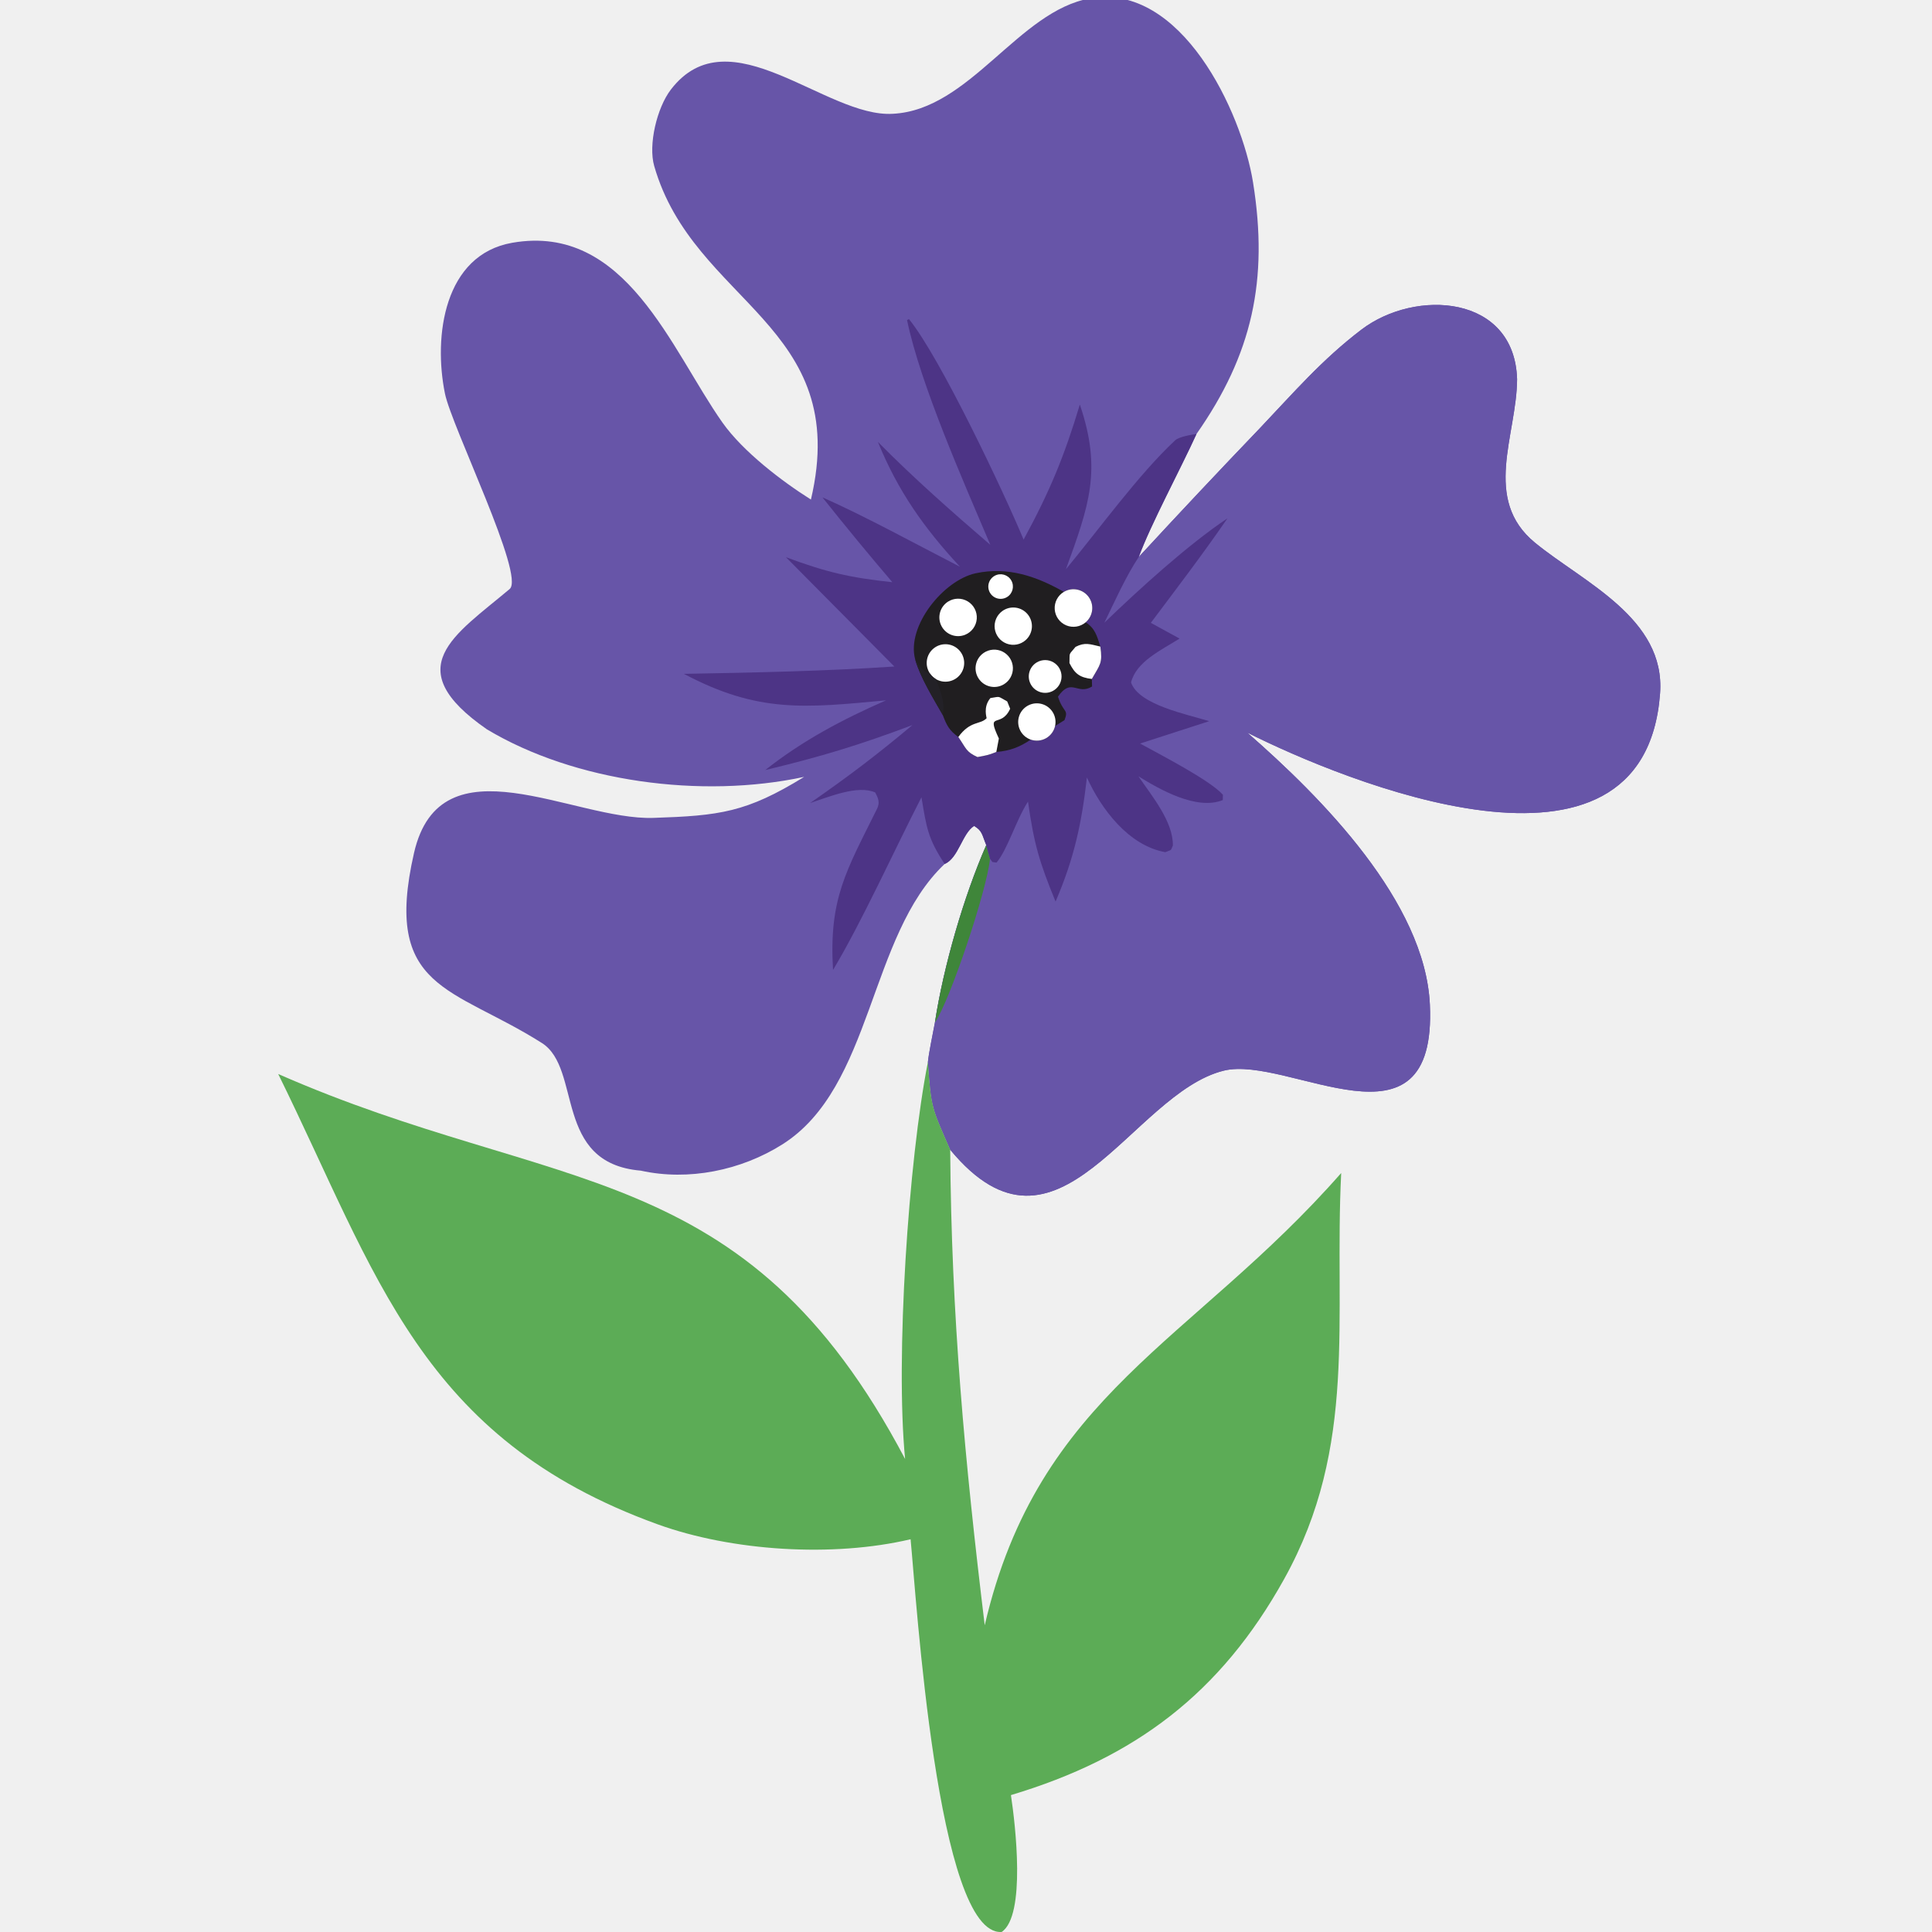
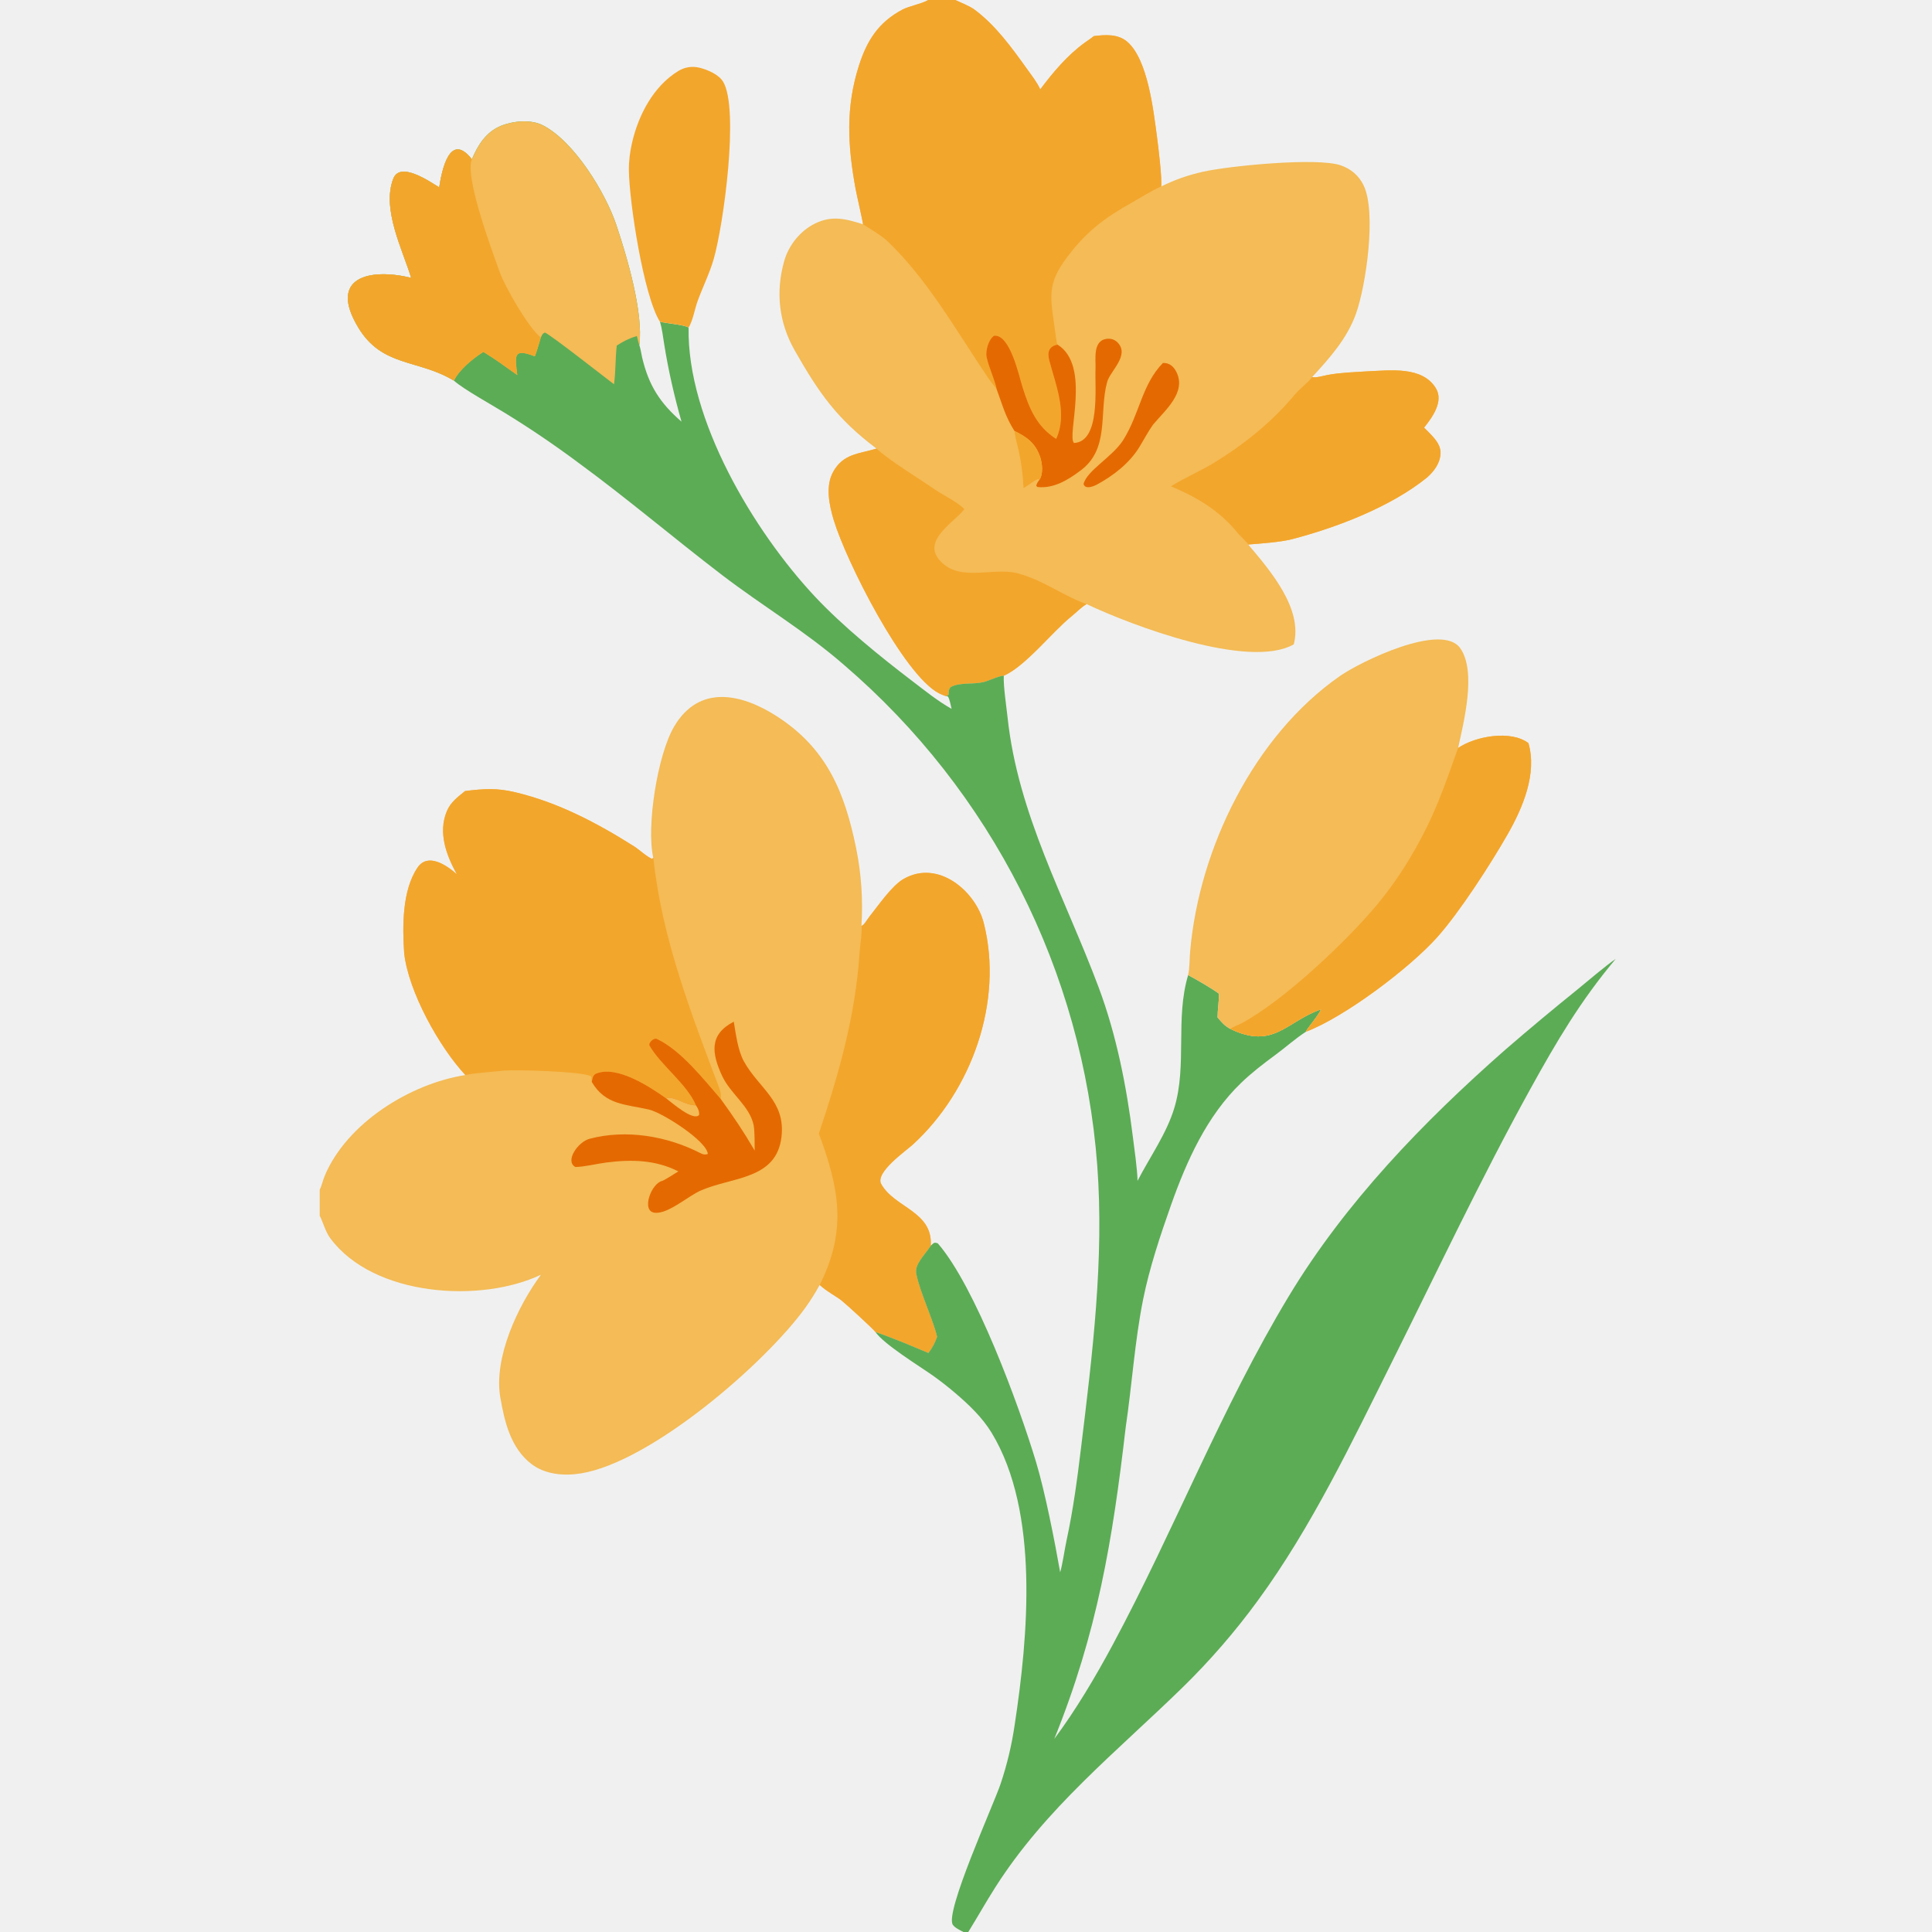
<svg xmlns="http://www.w3.org/2000/svg" width="250" height="250" viewBox="0 0 250 250" fill="none">
-   <g clip-path="url(#clip0_114_162)">
-     <path d="M104.934 64.642C110.264 41.964 89.761 39.298 84.653 21.478C83.868 18.741 84.998 13.954 86.809 11.592C94.386 1.71 106.872 15.261 115.533 14.724C125.526 14.232 131.788 1.388 141.095 -0.214C152.822 -2.232 160.668 14.414 162.143 23.609C164.17 36.242 162.027 45.882 154.826 56.157C152.771 60.672 148.908 67.846 147.355 72.071C152.538 66.454 157.774 60.886 163.064 55.369C167.389 50.815 171.047 46.55 176.168 42.651C183.154 37.333 195.979 38.12 196.311 49.064C196.278 56.307 191.755 64.595 198.632 70.23C204.865 75.338 215.536 79.985 214.814 89.722C212.772 117.241 173.702 100.977 161.401 94.805C170.988 103.164 184.411 116.704 185.026 129.993C185.968 150.349 166.721 136.496 158.371 138.538C146.364 141.475 136.938 165.679 122.956 148.776C120.603 143.355 120.49 143.513 120.072 137.418C120.185 136.233 120.746 133.587 120.98 132.31C122.081 125.089 124.708 116.009 127.622 109.361C127.063 108.02 127.132 107.517 126.046 106.877C124.505 107.843 124.024 111.054 122.238 111.797C112.377 121.109 112.973 140.683 101.228 148.09C95.888 151.458 89.085 152.845 82.924 151.482C71.53 150.518 75.363 138.286 70.112 134.96C58.55 127.637 49.513 128.133 53.572 110.379C57.004 95.37 74.209 106.179 84.549 105.835C93.119 105.55 96.589 105.132 104.054 100.53C90.761 103.387 74.359 101.181 63.01 94.379C51.482 86.39 58.817 82.226 65.952 76.216C67.979 74.507 58.453 55.218 57.578 50.933C56.059 43.492 57.457 32.951 66.295 31.413C80.991 28.857 86.818 45.217 93.485 54.679C96.152 58.45 101.203 62.294 104.934 64.642Z" fill="#6755A8" />
-     <path d="M147.354 72.072C152.537 66.454 157.774 60.887 163.063 55.37C167.388 50.815 171.047 46.551 176.168 42.652C183.154 37.333 195.979 38.12 196.311 49.064C196.278 56.307 191.755 64.595 198.631 70.23C204.865 75.339 215.536 79.986 214.814 89.722C212.772 117.241 173.702 100.977 161.401 94.805C170.987 103.165 184.411 116.705 185.025 129.993C185.968 150.35 166.721 136.496 158.371 138.538C146.363 141.475 136.937 165.679 122.956 148.776C120.603 143.355 120.49 143.514 120.072 137.419C120.185 136.233 120.746 133.587 120.979 132.31C122.081 125.09 124.707 116.009 127.621 109.362L128.107 111.127L128.416 111.545L128.951 111.617C130.379 109.929 131.466 106.148 133.022 103.723C133.803 109.251 134.52 111.619 136.589 116.661C139.004 111.057 139.965 106.543 140.644 100.609C142.52 104.731 146.047 109.415 150.787 110.272C151.668 109.906 151.445 110.153 151.768 109.416C151.82 106.329 149.084 103.043 147.311 100.452C150.103 102.179 154.861 104.891 158.231 103.528L158.242 102.838C156.552 100.935 150.043 97.605 147.528 96.212L156.474 93.32C153.573 92.423 147.342 91.207 146.358 88.308C147.041 85.607 150.213 84.154 152.635 82.633L148.915 80.596C152.271 76.128 155.664 71.679 158.831 67.076C153.699 70.494 147.309 76.332 142.907 80.573C144.216 77.872 145.715 74.526 147.354 72.072Z" fill="#6755A8" />
-     <path d="M127.622 109.361L128.108 111.127C127.706 115.207 122.937 129.459 120.98 132.31C122.081 125.089 124.708 116.009 127.622 109.361Z" fill="#3F863A" />
-     <path d="M128.148 70.504C124.706 62.394 119.105 49.764 117.37 41.411L117.62 41.292C121.677 46.288 129.886 63.671 132.454 69.823C135.829 63.608 137.718 59.062 139.73 52.35C142.624 60.848 140.906 65.463 137.933 73.654C142.119 68.617 147.307 61.41 152.059 56.983C152.556 56.52 154.106 56.256 154.826 56.157C152.771 60.672 148.908 67.846 147.355 72.071C145.716 74.526 144.216 77.871 142.907 80.573C147.309 76.332 153.7 70.494 158.831 67.075C155.664 71.678 152.272 76.128 148.916 80.596L152.635 82.632C150.213 84.154 147.041 85.606 146.358 88.308C147.342 91.207 153.573 92.423 156.474 93.319L147.529 96.212C150.043 97.605 156.553 100.935 158.242 102.838L158.232 103.528C154.861 104.891 150.103 102.179 147.311 100.452C149.084 103.043 151.82 106.328 151.769 109.416C151.446 110.152 151.668 109.906 150.787 110.272C146.047 109.415 142.521 104.731 140.645 100.609C139.965 106.543 139.004 111.057 136.589 116.661C134.52 111.619 133.804 109.251 133.022 103.723C131.467 106.148 130.379 109.929 128.951 111.617L128.416 111.545L128.108 111.127L127.622 109.361C127.063 108.02 127.132 107.517 126.046 106.877C124.505 107.843 124.024 111.054 122.238 111.797C120.066 108.487 119.896 107.136 119.238 103.166C115.773 109.899 111.514 119.322 107.793 125.509C107.247 116.246 109.49 112.749 113.501 104.631C113.893 103.838 113.627 103.25 113.253 102.545C110.996 101.533 107.237 103.129 104.832 103.911C109.775 100.474 113.458 97.692 118.064 93.825C111.155 96.427 106.201 97.919 99.019 99.647C103.86 95.82 109.037 93.083 114.656 90.623C104.208 91.598 98.143 92.311 88.498 87.196C97.264 87.043 107.023 86.839 115.727 86.246L101.703 72.102C106.972 74.054 109.893 74.738 115.469 75.338C112.39 71.73 109.373 68.07 106.421 64.357C111.808 66.725 118.836 70.574 124.22 73.338C119.594 68.349 116.18 63.535 113.603 57.186C118.201 61.843 123.187 66.238 128.148 70.504Z" fill="#4D3486" />
-     <path d="M118.426 85.339C117.261 81.025 122.088 75.081 126.249 74.183C130.385 73.29 134.128 74.57 137.662 76.588C138.748 75.942 140.148 76.234 140.884 77.261C141.62 78.287 141.447 79.707 140.486 80.527C141.7 81.311 141.94 82.258 142.386 83.668C142.689 85.844 142.362 85.959 141.284 87.858L141.315 88.832C139.395 90.012 138.645 87.616 136.902 90.149C137.581 92.275 138.318 91.745 137.744 93.186L136.526 93.948C136.377 94.62 135.948 95.196 135.347 95.532C134.746 95.868 134.03 95.932 133.379 95.707C131.919 96.684 130.708 97.154 128.924 97.305C127.918 97.715 127.539 97.77 126.486 97.963C124.988 97.285 125.032 96.851 124.005 95.366C122.81 94.496 122.501 93.859 121.992 92.519C120.769 90.364 119.088 87.665 118.426 85.339Z" fill="#201E20" />
-     <path d="M124.005 95.365C125.577 93.208 126.839 93.806 127.667 92.938C127.701 92.903 127.167 91.494 128.158 90.33C129.541 90.116 129.004 90.048 130.332 90.764L130.715 91.709C129.514 94.342 127.542 91.91 129.253 95.562L128.924 97.305C127.917 97.714 127.539 97.77 126.486 97.962C124.988 97.285 125.032 96.851 124.005 95.365Z" fill="white" />
-     <path d="M137.662 76.588C138.748 75.942 140.148 76.234 140.884 77.261C141.62 78.287 141.447 79.707 140.486 80.527C139.787 81.122 138.813 81.274 137.966 80.919C137.12 80.564 136.545 79.763 136.481 78.847C136.417 77.931 136.874 77.058 137.662 76.588Z" fill="white" />
-     <path d="M120.348 87.169C119.639 86.148 119.817 84.757 120.76 83.947C121.704 83.138 123.106 83.172 124.009 84.027C124.911 84.882 125.021 86.281 124.263 87.266C123.505 88.251 122.124 88.503 121.066 87.851C120.782 87.676 120.538 87.443 120.348 87.169Z" fill="white" />
-     <path d="M133.379 95.707C132.152 95.283 131.48 93.965 131.857 92.723C132.234 91.481 133.526 90.759 134.781 91.089C136.037 91.418 136.808 92.681 136.526 93.948C136.377 94.62 135.948 95.196 135.347 95.532C134.746 95.868 134.03 95.932 133.379 95.707Z" fill="white" />
-     <path d="M141.284 87.857C139.722 87.669 139.085 87.195 138.388 85.8C138.437 84.322 138.239 84.85 139.177 83.704C140.397 83.079 141.015 83.352 142.386 83.667C142.689 85.844 142.362 85.959 141.284 87.857Z" fill="white" />
-     <path d="M118.426 85.339C119.005 86.145 119.409 86.934 120.348 87.17C120.538 87.444 120.782 87.676 121.066 87.851C121.689 89.325 122.323 90.879 121.992 92.52C120.769 90.364 119.088 87.666 118.426 85.339Z" fill="#232127" />
-     <path d="M122.666 77.856C123.439 77.359 124.426 77.342 125.216 77.812C126.005 78.282 126.461 79.158 126.392 80.074C126.324 80.99 125.743 81.788 124.893 82.136C123.733 82.609 122.405 82.122 121.827 81.011C121.249 79.901 121.613 78.534 122.666 77.856Z" fill="white" />
-     <path d="M127.294 84.481C128.022 83.986 128.961 83.925 129.746 84.323C130.531 84.721 131.038 85.514 131.069 86.393C131.1 87.272 130.65 88.1 129.895 88.551C128.773 89.222 127.321 88.88 126.617 87.779C125.913 86.677 126.213 85.216 127.294 84.481Z" fill="white" />
-     <path d="M129.688 79.078C130.731 78.314 132.19 78.506 132.999 79.513C133.808 80.521 133.68 81.987 132.709 82.839C132.042 83.425 131.107 83.597 130.274 83.288C129.442 82.978 128.847 82.237 128.724 81.358C128.602 80.479 128.972 79.603 129.688 79.078Z" fill="white" />
-     <path d="M134.185 85.698C134.849 85.316 135.668 85.321 136.326 85.712C136.985 86.103 137.382 86.819 137.364 87.585C137.345 88.351 136.916 89.047 136.239 89.407C135.217 89.95 133.949 89.574 133.389 88.562C132.828 87.55 133.183 86.276 134.185 85.698Z" fill="white" />
-     <path d="M128.7 74.513C129.461 74.087 130.422 74.351 130.858 75.106C131.293 75.861 131.041 76.826 130.291 77.27C129.798 77.563 129.185 77.567 128.688 77.282C128.19 76.998 127.884 76.468 127.886 75.894C127.889 75.321 128.2 74.793 128.7 74.513Z" fill="white" />
-     <path d="M117.121 188.795C115.85 175.78 117.55 150.165 120.072 137.418C120.49 143.513 120.603 143.355 122.956 148.776C123.104 170.374 124.836 188.98 127.423 210.309C134.387 180.356 154.286 173.73 173.55 151.789C172.602 170.629 175.781 187.029 166.17 204.323C157.953 219.107 146.897 227.459 130.815 232.285C131.387 236.071 132.779 247.88 129.615 249.995C121.251 250.56 118.565 206.565 117.829 199.179C107.777 201.55 94.721 200.73 85.081 197.239C54.364 186.118 48.794 164.938 36 138.975C71.934 154.769 96.36 149.416 117.121 188.795Z" fill="#5CAC56" />
-   </g>
-   <defs>
-     <clipPath id="clip0_114_162">
-       <rect width="250" height="250" fill="white" />
-     </clipPath>
-   </defs>
+   <path d="M84.53 110.987C83.621 106.948 85.075 97.66 87.245 93.992C90.48 88.524 95.976 89.752 100.538 92.697C106.98 96.856 109.301 102.477 110.795 109.809C111.457 113.102 111.684 116.467 111.471 119.819C111.833 119.702 112.228 118.953 112.488 118.631C113.587 117.272 115.376 114.629 116.909 113.744C121.42 111.138 126.267 115.365 127.3 119.441C129.878 129.612 125.723 141.144 118.121 148.106C117.193 148.946 113.203 151.724 114.028 153.212C115.737 156.294 120.729 156.739 120.439 161.195C119.597 162.477 118.321 163.592 118.565 164.832C119.035 167.223 120.767 170.81 121.258 172.989C120.928 173.869 120.705 174.314 120.133 175.072C118.023 174.19 115.455 173.085 113.289 172.367C113.028 171.992 109.477 168.737 108.891 168.279C108.249 167.776 106.844 167.019 106.068 166.267C105.501 167.306 104.87 168.307 104.177 169.267C98.99 176.438 84.222 189.223 75.126 190.664C72.982 191.007 70.533 190.803 68.752 189.429C66.089 187.387 65.277 183.952 64.74 180.822C63.863 175.707 66.982 169.02 70.002 164.947C62.198 168.66 48.353 167.779 42.749 160.244C42.1 159.372 41.839 158.231 41.372 157.317V153.954C41.588 153.544 41.802 152.669 42.005 152.18C44.87 145.307 53.124 140.21 60.22 139.112C56.838 135.491 52.859 128.335 52.301 123.351C52.071 119.905 52.02 115.229 54.032 112.261C55.369 110.289 57.822 111.978 59.111 113.121C57.747 110.656 56.665 107.728 57.822 104.962C58.309 103.798 59.239 103.129 60.182 102.357C62.663 102.065 64.226 101.937 66.672 102.517C72.213 103.831 77.275 106.495 82.057 109.523C82.734 109.951 83.689 110.865 84.388 111.142L84.53 110.987Z" fill="#F4BB56" />
+   <path d="M60.182 102.357C62.663 102.065 64.226 101.937 66.672 102.517C72.213 103.831 77.275 106.495 82.058 109.522C82.734 109.951 83.689 110.865 84.388 111.142L84.53 110.987C84.537 111.021 84.543 111.054 84.55 111.088C85.652 121.438 89.46 131.214 93.101 140.88C93.265 141.317 93.322 141.736 93.257 142.197C91.034 139.651 88.155 135.933 85.003 134.435C84.603 134.245 83.843 134.954 84.056 135.321C85.541 137.886 88.895 140.269 90.054 143.025C88.679 143.068 87.2 141.752 86.197 142.123C84.208 140.715 79.82 137.771 77.108 138.941C76.697 139.118 76.664 139.59 76.574 139.998L76.507 139.297C75.643 138.638 66.443 138.375 65.008 138.555C63.998 138.681 61.215 138.856 60.22 139.111C56.839 135.491 52.859 128.335 52.301 123.351C52.071 119.904 52.02 115.229 54.032 112.261C55.369 110.289 57.822 111.978 59.111 113.121C57.747 110.656 56.665 107.728 57.822 104.961C58.309 103.798 59.239 103.128 60.182 102.357Z" fill="#F3A62C" />
+   <path d="M111.471 119.819C111.833 119.702 112.229 118.953 112.489 118.631C113.587 117.272 115.376 114.629 116.909 113.744C121.421 111.138 126.267 115.365 127.3 119.441C129.878 129.612 125.724 141.144 118.121 148.106C117.193 148.945 113.203 151.724 114.028 153.212C115.737 156.294 120.729 156.738 120.44 161.195C119.597 162.477 118.321 163.591 118.565 164.832C119.035 167.223 120.768 170.809 121.258 172.988C120.928 173.868 120.705 174.314 120.133 175.072C118.023 174.19 115.456 173.085 113.289 172.367C113.028 171.992 109.477 168.737 108.891 168.279C108.25 167.776 106.844 167.019 106.068 166.267C106.135 166.149 106.16 166.087 106.218 165.968C109.6 159.031 108.561 153.67 105.959 146.688C108.561 138.905 110.703 131.443 111.234 123.2C111.283 122.438 111.603 120.413 111.471 119.819Z" fill="#F3A62C" />
+   <path d="M97.656 148.885C97.651 148.048 97.667 146.377 97.518 145.576C96.974 143.07 94.524 141.553 93.442 139.219C92.084 136.291 91.745 133.856 94.95 132.207C95.23 133.859 95.482 135.941 96.271 137.363C98.237 140.873 101.641 142.458 101.128 147.072C100.508 152.637 94.825 152.27 90.783 154.009C89.15 154.658 86.477 157.137 84.711 156.927C82.93 156.715 84.275 153.116 85.698 152.805C85.916 152.758 87.622 151.68 87.777 151.577C84.83 150.078 81.713 150.013 78.482 150.426C77.184 150.592 75.761 150.967 74.467 151.013C73.049 150.277 74.777 147.759 76.29 147.358C81.042 146.104 86.332 147.002 90.67 149.233C91.006 149.405 91.251 149.449 91.591 149.321C91.456 147.623 85.698 143.976 83.993 143.58C80.984 142.882 78.33 143.011 76.574 139.998C76.664 139.59 76.697 139.117 77.108 138.94C79.82 137.771 84.208 140.715 86.196 142.123C87.2 141.752 88.679 143.068 90.054 143.025C88.894 140.269 85.541 137.886 84.055 135.321C83.843 134.954 84.602 134.244 85.003 134.435C88.155 135.933 91.033 139.651 93.257 142.197C94.961 144.563 96.195 146.379 97.656 148.885Z" fill="#E56901" />
+   <path d="M86.197 142.123C87.2 141.752 88.679 143.068 90.054 143.025C90.327 143.436 90.499 143.779 90.465 144.269C89.737 145.151 86.897 142.655 86.197 142.123Z" fill="#F4BB56" />
+   <path d="M120.108 0H123.613C124.24 0.281 125.519 0.82 126.018 1.185C128.811 3.223 130.951 6.21 132.945 8.995C133.515 9.79 134.23 10.698 134.605 11.567C136.26 9.366 138.102 7.162 140.353 5.531C140.759 5.237 141.148 4.992 141.543 4.671C143.001 4.489 144.681 4.362 145.894 5.426C148.529 7.737 149.253 14.274 149.701 17.611C149.896 19.064 150.376 23.025 150.257 24.126C152.042 23.251 153.746 22.651 155.688 22.218C159.084 21.462 170.424 20.344 173.481 21.392C174.81 21.848 175.84 22.719 176.452 23.99C178.137 27.492 176.757 36.975 175.466 40.587C174.312 43.812 172.082 46.303 169.798 48.785C170.2 48.943 171.326 48.606 171.811 48.517C173.487 48.209 175.18 48.164 176.877 48.054C179.792 47.94 184.071 47.322 185.821 50.272C186.829 51.972 185.302 54.053 184.279 55.331C185.168 56.264 186.473 57.315 186.406 58.683C186.344 59.945 185.585 60.962 184.671 61.78C179.964 65.593 172.949 68.274 167.14 69.781C165.701 70.154 162.934 70.356 161.514 70.458C164.329 73.788 168.637 78.766 167.411 83.38C161.592 86.678 146.381 80.907 140.6 78.17C139.864 78.613 139.275 79.253 138.617 79.781C136.202 81.722 132.681 86.23 129.89 87.439C129.248 87.439 128.005 88.093 127.196 88.275C125.885 88.571 124.129 88.281 123.026 88.901C122.735 89.214 122.773 89.452 122.742 89.891C122.515 90.079 122.644 90.017 122.332 90.058C122.043 89.958 121.761 89.847 121.49 89.705C116.894 87.301 109.481 72.594 107.886 67.299C107.309 65.383 106.782 62.921 107.807 61.066C109.112 58.703 111.092 58.746 113.351 58.068C113.373 58.061 113.395 58.054 113.417 58.047C108.323 54.206 106.01 50.932 102.828 45.334C100.779 41.73 100.344 37.754 101.481 33.76C102.054 31.746 103.538 29.875 105.442 28.934C107.662 27.837 109.472 28.318 111.677 29.026C111.665 28.728 110.838 25.143 110.698 24.368C109.694 18.833 109.407 13.921 111.149 8.481C112.179 5.267 113.661 2.886 116.78 1.24C117.619 0.796 119.178 0.523 120.037 0.04C120.061 0.027 120.084 0.013 120.108 0Z" fill="#F4BB56" />
+   <path d="M120.108 0H123.612C124.24 0.281 125.519 0.82 126.018 1.185C128.811 3.223 130.95 6.21 132.945 8.995C133.515 9.79 134.23 10.698 134.605 11.567C136.26 9.366 138.102 7.162 140.353 5.531C140.759 5.237 141.148 4.992 141.543 4.671C143.001 4.489 144.681 4.362 145.893 5.426C148.529 7.737 149.252 14.274 149.701 17.611C149.896 19.064 150.376 23.025 150.257 24.126C148.92 24.716 147.728 25.507 146.481 26.204C142.879 28.217 140.581 29.969 138.125 33.219C135.375 36.858 135.94 38.47 136.519 42.764C136.563 43.092 136.695 44.389 136.847 44.596C135.639 44.822 135.517 45.665 135.788 46.685C136.648 49.919 138.165 53.526 136.667 56.793C134.123 55.161 133.175 52.831 132.308 50.07C131.85 48.613 130.714 43.252 128.649 43.438C127.916 43.884 127.497 45.415 127.666 46.2C127.983 47.667 128.666 48.942 128.987 50.425C128.687 49.942 128.21 49.411 127.852 48.881C123.776 42.861 120.034 36.112 114.72 31.099C114.065 30.481 112.469 29.54 111.677 29.026C111.665 28.728 110.838 25.143 110.698 24.368C109.694 18.833 109.407 13.921 111.149 8.481C112.179 5.267 113.661 2.886 116.78 1.24C117.619 0.796 119.178 0.523 120.037 0.04C120.061 0.027 120.084 0.013 120.108 0Z" fill="#F3A62C" />
+   <path d="M113.417 58.048C115.137 59.633 119.055 62.017 121.054 63.39C122.145 64.139 123.876 64.946 124.792 65.878L124.688 66.005C123.202 67.802 118.686 70.346 122.251 73.116C124.885 75.162 129.002 73.289 132 74.279C135.12 75.166 137.701 77.16 140.6 78.17C139.864 78.613 139.275 79.253 138.617 79.782C136.201 81.722 132.681 86.23 129.89 87.44C129.248 87.439 128.005 88.094 127.196 88.276C125.885 88.572 124.128 88.281 123.026 88.902C122.735 89.214 122.772 89.453 122.742 89.892C122.515 90.08 122.644 90.018 122.332 90.058C122.043 89.958 121.761 89.847 121.49 89.705C116.894 87.301 109.481 72.595 107.886 67.3C107.308 65.383 106.782 62.921 107.806 61.067C109.112 58.703 111.092 58.746 113.351 58.069C113.373 58.062 113.395 58.055 113.417 58.048Z" fill="#F3A62C" />
+   <path d="M169.798 48.785C170.2 48.943 171.326 48.606 171.811 48.517C173.487 48.209 175.18 48.164 176.877 48.054C179.792 47.94 184.071 47.322 185.821 50.272C186.83 51.972 185.302 54.053 184.279 55.331C185.168 56.264 186.473 57.315 186.406 58.684C186.344 59.945 185.586 60.963 184.671 61.78C179.964 65.593 172.949 68.274 167.14 69.781C165.701 70.154 162.934 70.356 161.514 70.458C161.411 70.17 160.54 69.433 160.268 69.096C157.849 66.101 155.043 64.421 151.524 62.926C153.281 61.832 155.336 60.954 157.044 59.915C160.936 57.547 164.607 54.599 167.523 51.088C168.116 50.372 169.405 49.382 169.798 48.785Z" fill="#F3A62C" />
+   <path d="M128.987 50.425C128.666 48.942 127.983 47.667 127.666 46.2C127.497 45.416 127.916 43.884 128.649 43.439C130.714 43.253 131.85 48.613 132.308 50.071C133.175 52.831 134.123 55.162 136.667 56.793C138.165 53.526 136.648 49.92 135.788 46.685C135.517 45.666 135.639 44.822 136.847 44.597C141.23 47.306 137.988 56.396 138.976 57.322C142.438 57.158 141.654 50.082 141.759 47.753C141.818 46.454 141.342 43.957 143.354 43.833C143.834 43.801 144.303 43.985 144.634 44.334C146.207 45.987 143.658 48 143.267 49.421C142.156 53.459 143.68 58.18 139.667 61.001C138.121 62.151 136.296 63.239 134.26 63.019L134.09 62.871C134.195 62.481 134.237 62.45 134.48 62.116C135.033 61.358 134.873 59.927 134.579 59.087C133.972 57.35 132.889 56.545 131.277 55.773C130.094 53.929 129.746 52.46 128.987 50.425Z" fill="#E56901" />
+   <path d="M131.276 55.773C132.888 56.545 133.971 57.35 134.578 59.086C134.872 59.927 135.033 61.358 134.479 62.116L134.391 61.994C134.101 61.97 132.959 62.867 132.446 63.166C132.379 61.587 132.179 60.017 131.85 58.472C131.662 57.579 131.367 56.665 131.276 55.773Z" fill="#F3A62C" />
+   <path d="M150.482 46.968C151.327 46.928 151.874 47.432 152.231 48.147C153.565 50.82 150.692 53.148 149.188 54.968C148.563 55.857 148.041 56.843 147.479 57.775C146.202 59.896 144.085 61.554 141.892 62.728C141.39 62.976 140.424 63.353 140.212 62.624C140.669 60.854 143.964 59.115 145.33 56.962C147.478 53.573 147.725 49.794 150.482 46.968Z" fill="#E56901" />
+   <path d="M61.062 20.609C61.832 18.761 62.916 17.054 64.833 16.279C66.419 15.637 68.702 15.426 70.236 16.209C74.311 18.291 78.354 24.94 79.751 29.101C81.18 33.352 83.261 40.45 82.732 44.67C82.866 44.995 83.005 45.888 83.098 46.282C83.953 49.883 85.397 52.141 88.187 54.564C87.256 51.285 86.478 47.891 85.944 44.525C85.799 43.61 85.67 42.497 85.391 41.626C86.447 41.885 88.62 42.02 89.106 42.398C88.887 54.313 97.564 68.782 105.471 77.215C109.044 81.026 113.881 84.953 118.032 88.114C119.674 89.364 121.331 90.71 123.136 91.727C123.043 91.339 122.867 90.394 122.662 90.132L122.332 90.058C122.644 90.018 122.515 90.08 122.742 89.891C122.772 89.453 122.735 89.214 123.026 88.901C124.129 88.281 125.885 88.572 127.196 88.276C128.005 88.093 129.248 87.439 129.89 87.439C129.816 88.736 130.234 91.462 130.379 92.83C131.712 105.369 137.832 116.179 142.165 127.764C144.468 133.923 145.784 140.61 146.594 147.129C146.783 148.644 147.177 151.311 147.194 152.805C148.812 149.678 150.958 146.687 151.957 143.369C153.633 137.803 152.055 131.819 153.744 126.178C154.902 126.793 156.684 127.819 157.731 128.578C157.734 129.696 157.551 130.714 157.551 131.652C158.078 132.279 158.445 132.728 159.178 133.124C164.815 135.875 166.469 132.14 170.961 130.6C170.455 131.636 169.096 133.129 168.97 133.517C167.587 134.415 166.352 135.534 165.035 136.504C163.501 137.627 161.989 138.793 160.616 140.11C156.179 144.37 153.554 150.215 151.53 155.934C150.152 159.824 148.734 164.085 147.92 168.139C146.83 173.565 146.478 179.238 145.662 184.716C143.959 199.404 141.979 211.268 136.425 225.011C139.193 221.301 141.778 216.943 143.965 212.872C151.933 198.043 158.059 182.166 166.767 167.732C174.1 155.579 184.168 145.171 194.769 135.846C197.829 133.201 200.935 130.608 204.084 128.069C205.277 127.096 207.862 124.885 209.075 124.081C204.509 129.519 201.427 134.751 197.993 140.973C191.649 152.472 186.041 164.363 180.18 176.11C174.941 186.613 169.692 197.656 162.747 207.134C159.807 211.157 156.537 214.928 152.971 218.408C144.424 226.744 135.31 233.978 128.794 244.215C127.563 246.149 126.49 248.073 125.295 250H124.673C124.232 249.764 123.597 249.495 123.302 249.077C122.203 247.522 128.523 233.652 129.471 230.848C130.308 228.363 130.919 225.807 131.296 223.213C133.034 211.816 134.532 195.664 128.324 185.415C127.118 183.424 125.362 181.755 123.602 180.255C122.667 179.456 121.696 178.698 120.693 177.985C118.913 176.738 114.353 173.931 113.289 172.367C115.456 173.085 118.023 174.19 120.133 175.072C120.705 174.314 120.928 173.869 121.258 172.988C120.768 170.809 119.035 167.223 118.565 164.832C118.321 163.591 119.597 162.477 120.44 161.195C120.841 160.824 120.869 160.709 121.356 160.894C126.184 166.442 131.827 181.753 134.064 189.182C135.239 193.086 136.482 199.439 137.185 203.452C137.493 202.434 137.765 200.462 138.008 199.343C138.875 195.339 139.391 191.425 139.884 187.365C141.353 175.275 142.894 162.969 141.982 150.781C140.091 125.698 128.296 102.4 109.2 86.028C104.146 81.634 98.714 78.445 93.428 74.404C87.151 69.606 81.183 64.518 74.797 59.845C71.708 57.542 68.514 55.381 65.228 53.369C63.748 52.448 59.927 50.339 58.742 49.257C54.098 46.452 49.48 47.529 46.379 42.411C42.414 35.87 47.798 34.651 53.207 35.95C52.091 32.307 49.369 27.019 50.895 23.115C51.785 20.838 55.599 23.495 56.834 24.245C57.159 22.118 58.18 16.936 61.062 20.609Z" fill="#5CAC56" />
+   <path d="M61.062 20.609C61.832 18.761 62.916 17.054 64.833 16.279C66.419 15.637 68.702 15.426 70.236 16.209C74.311 18.291 78.354 24.94 79.751 29.101C81.18 33.352 83.261 40.45 82.732 44.67C82.616 44.348 82.498 43.823 82.409 43.477C81.354 43.812 80.738 44.127 79.81 44.716C79.615 46.358 79.686 48.038 79.455 49.724C78.304 48.865 71.332 43.372 70.509 43.032C70.152 43.196 70.201 43.269 69.981 43.667C69.746 44.457 69.504 45.348 69.205 46.108C66.434 45.042 66.615 45.923 66.936 48.532C65.508 47.515 64.049 46.439 62.552 45.534C61.253 46.34 59.384 47.863 58.742 49.257C54.098 46.452 49.48 47.529 46.379 42.411C42.414 35.87 47.798 34.651 53.207 35.95C52.091 32.307 49.369 27.019 50.895 23.115C51.785 20.838 55.599 23.495 56.834 24.245C57.159 22.118 58.18 16.936 61.062 20.609Z" fill="#F4BB56" />
+   <path d="M56.834 24.245C57.159 22.118 58.18 16.936 61.062 20.61C60.086 22.895 63.716 32.555 64.659 35.207C65.333 37.101 68.442 42.519 69.981 43.667C69.746 44.458 69.504 45.348 69.205 46.109C66.434 45.043 66.615 45.923 66.936 48.532C65.508 47.515 64.049 46.439 62.552 45.535C61.253 46.34 59.384 47.863 58.742 49.257C54.098 46.452 49.48 47.529 46.379 42.412C42.414 35.87 47.798 34.651 53.207 35.95C52.091 32.308 49.369 27.019 50.895 23.115C51.785 20.839 55.599 23.495 56.834 24.245Z" fill="#F3A62C" />
+   <path d="M153.744 126.178C153.95 125.233 153.919 124.091 154.006 123.098C155.17 109.782 162.264 95.234 173.365 87.491C176.059 85.611 186.57 80.476 188.962 83.888C191.07 86.894 189.423 93.371 188.681 96.784C190.917 95.266 195.487 94.426 197.78 96.159C198.917 100.113 197.053 104.5 195.114 107.907C192.911 111.777 188.85 118.065 185.96 121.29C182.354 125.317 173.976 131.622 168.97 133.517C169.096 133.129 170.454 131.636 170.961 130.599C166.469 132.14 164.815 135.875 159.177 133.124C158.445 132.728 158.078 132.279 157.551 131.652C157.55 130.714 157.734 129.696 157.731 128.578C156.684 127.819 154.902 126.793 153.744 126.178Z" fill="#F4BB56" />
+   <path d="M188.681 96.784C190.918 95.267 195.487 94.427 197.781 96.16C198.917 100.114 197.053 104.501 195.115 107.907C192.911 111.777 188.85 118.065 185.96 121.291C182.354 125.318 173.977 131.623 168.97 133.517C169.096 133.129 170.455 131.636 170.961 130.6C166.469 132.14 164.815 135.876 159.178 133.124C159.648 132.845 160.253 132.626 160.683 132.397C166.056 129.533 174.169 121.877 178.1 117.178C179.804 115.135 181.334 112.953 182.673 110.655C185.654 105.569 186.765 102.13 188.681 96.784Z" fill="#F3A62C" />
+   <path d="M85.391 41.626C83.261 38.217 81.424 26.096 81.378 22.04C81.364 20.806 81.518 19.636 81.796 18.436C82.619 14.887 84.537 11.178 87.748 9.202C88.599 8.679 89.538 8.528 90.509 8.762C91.533 9.008 93.009 9.633 93.573 10.576C95.685 14.105 93.614 29.172 92.351 33.528C91.812 35.39 90.947 37.111 90.283 38.926C89.868 40.062 89.713 41.343 89.106 42.398C88.62 42.02 86.447 41.885 85.391 41.626Z" fill="#F3A62C" />
</svg>
